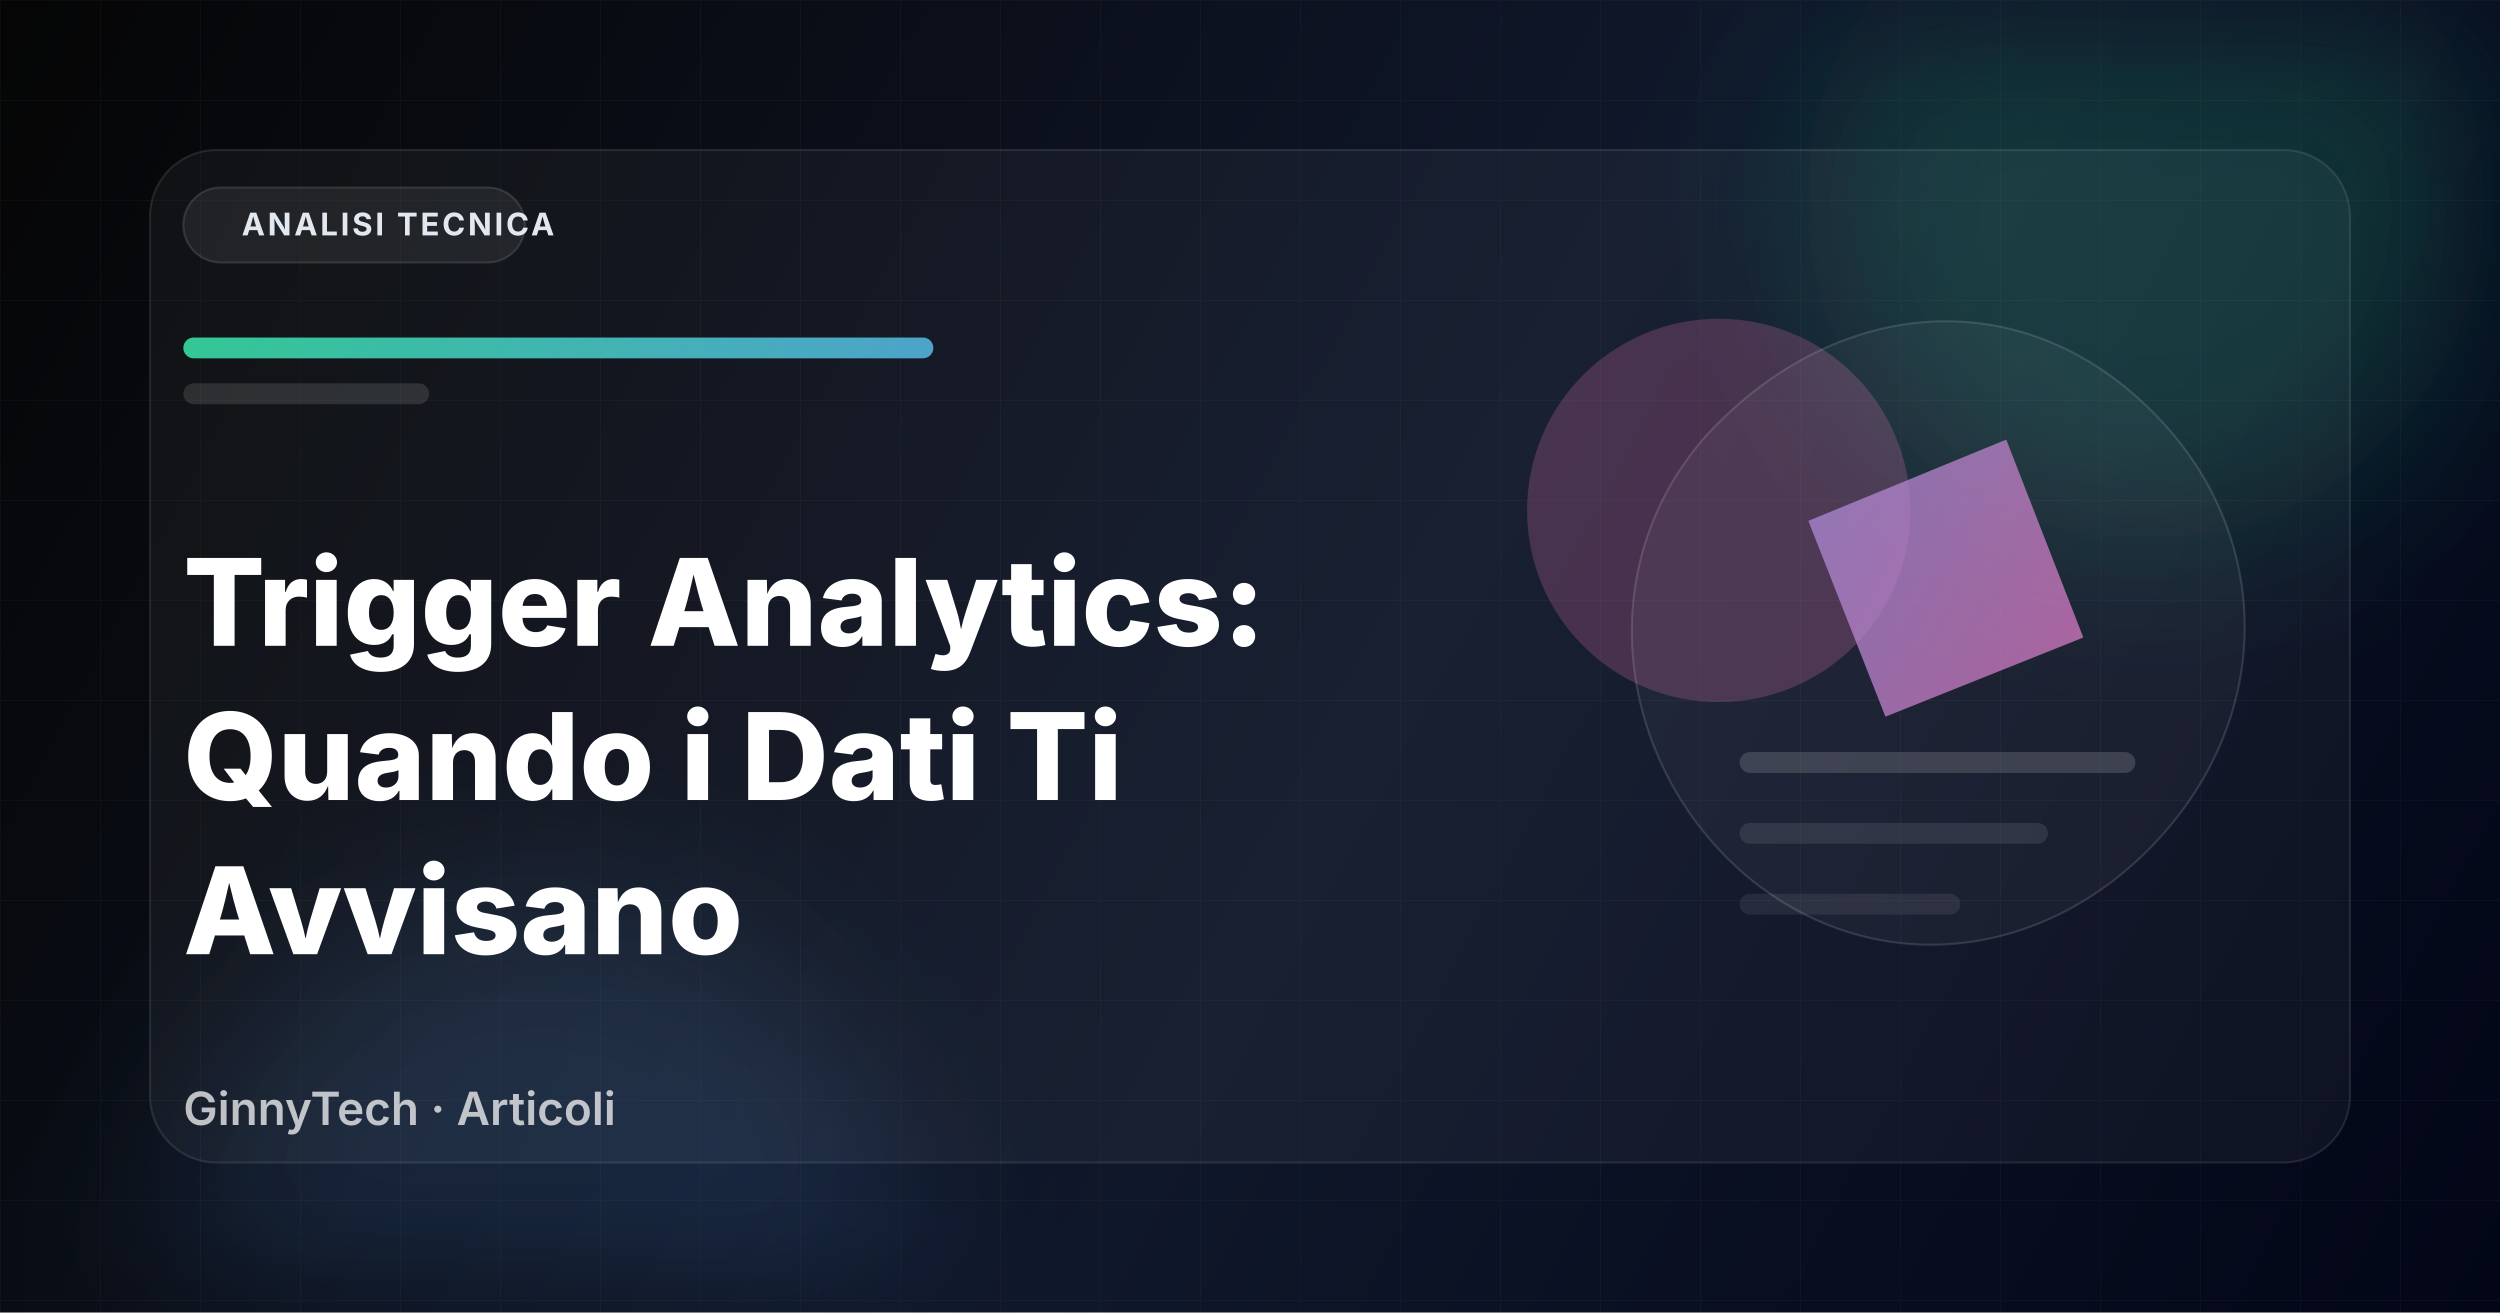
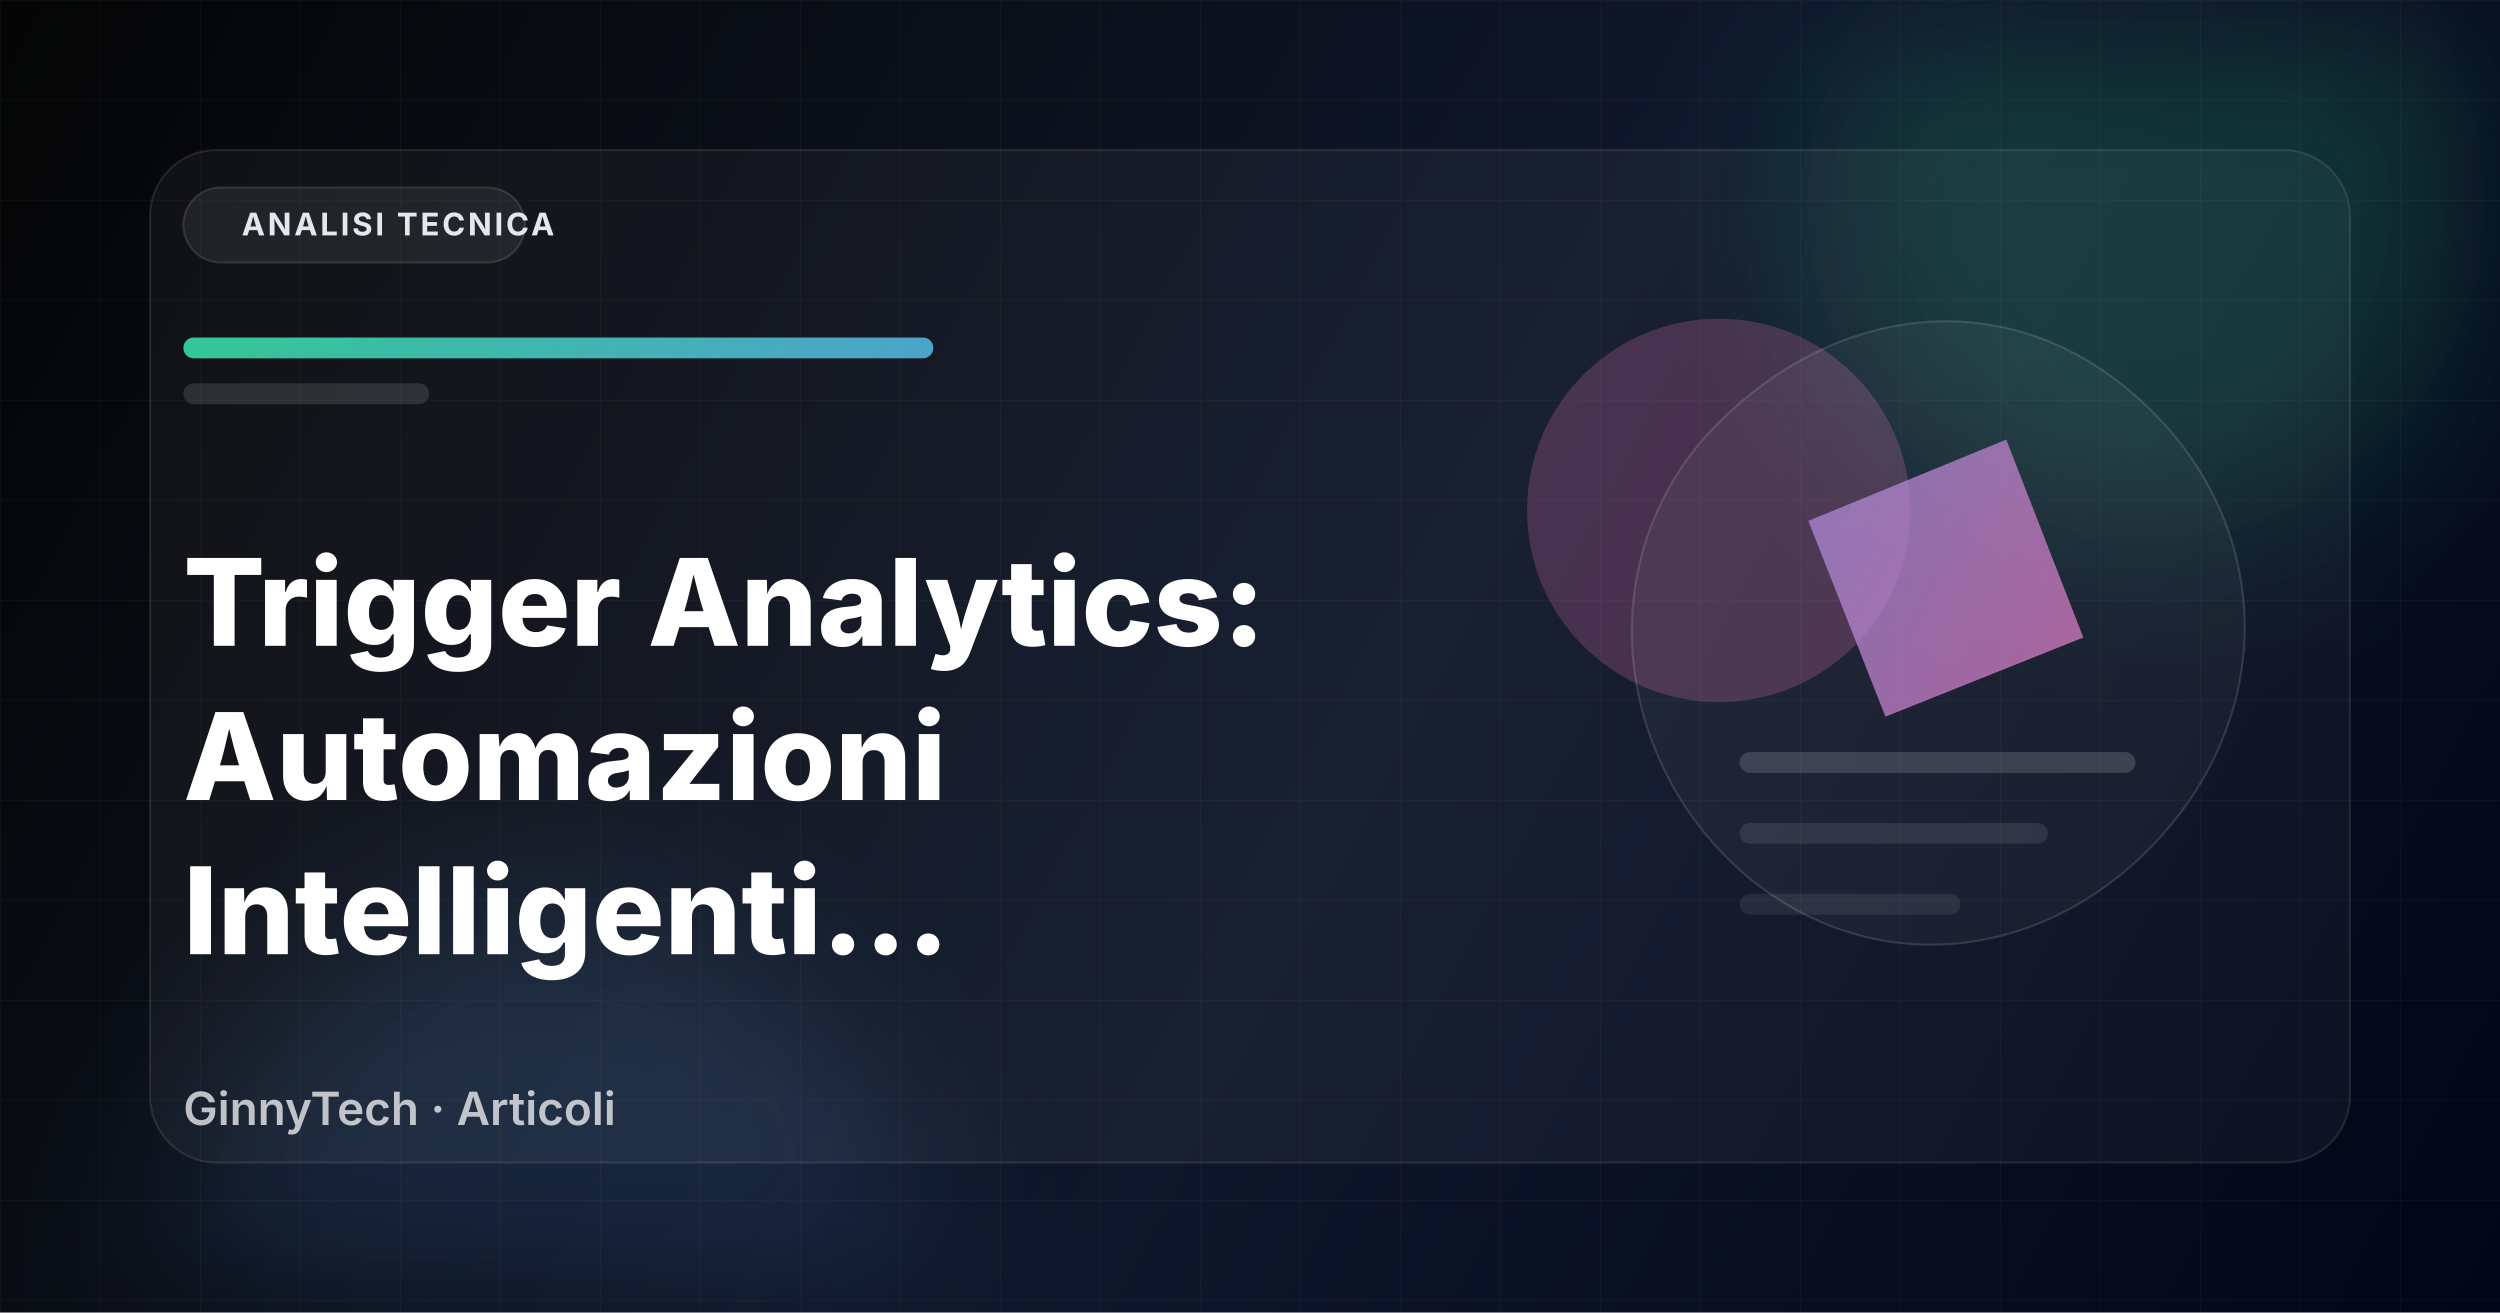
<svg xmlns="http://www.w3.org/2000/svg" width="1200" height="630" viewBox="0 0 1200 630" fill="none">
  <defs>
    <linearGradient id="bg" x1="0" y1="0" x2="1200" y2="630" gradientUnits="userSpaceOnUse">
      <stop offset="0" stop-color="#050505" />
      <stop offset="0.55" stop-color="#0f172a" />
      <stop offset="1" stop-color="#020617" />
    </linearGradient>
    <linearGradient id="accent" x1="110" y1="80" x2="980" y2="540" gradientUnits="userSpaceOnUse">
      <stop offset="0" stop-color="#34d399" stop-opacity="0.95" />
      <stop offset="0.5" stop-color="#60a5fa" stop-opacity="0.88" />
      <stop offset="1" stop-color="#f472b6" stop-opacity="0.9" />
    </linearGradient>
    <filter id="blur" x="-40%" y="-40%" width="180%" height="180%">
      <feGaussianBlur stdDeviation="42" />
    </filter>
    <pattern id="grid" width="48" height="48" patternUnits="userSpaceOnUse">
      <path d="M48 0H0V48" stroke="rgba(255,255,255,0.08)" stroke-width="1" />
    </pattern>
  </defs>
  <rect width="1200" height="630" fill="url(#bg)" />
  <rect width="1200" height="630" fill="url(#grid)" opacity="0.35" />
  <circle cx="1030" cy="96" r="162" fill="#34d399" fill-opacity="0.18" filter="url(#blur)" />
  <circle cx="260" cy="610" r="180" fill="#60a5fa" fill-opacity="0.14" filter="url(#blur)" />
  <circle cx="825" cy="245" r="92" fill="#f472b6" fill-opacity="0.22" />
  <rect x="72" y="72" width="1056" height="486" rx="32" fill="rgba(255,255,255,0.04)" stroke="rgba(255,255,255,0.10)" />
  <rect x="88" y="90" width="164" height="36" rx="18" fill="rgba(255,255,255,0.07)" stroke="rgba(255,255,255,0.12)" />
  <text x="116" y="113" font-family="Inter, Arial, sans-serif" font-size="15" font-weight="700" letter-spacing="1.3" fill="#e2e8f0">ANALISI TECNICA</text>
  <rect x="88" y="162" width="360" height="10" rx="5" fill="url(#accent)" />
  <rect x="88" y="184" width="118" height="10" rx="5" fill="rgba(255,255,255,0.12)" />
  <text x="88" y="310" font-family="Inter, Arial, sans-serif" font-size="58" font-weight="800" fill="#ffffff">Trigger Analytics:</text>
-   <text x="88" y="384" font-family="Inter, Arial, sans-serif" font-size="58" font-weight="800" fill="#ffffff">Quando i Dati Ti</text>
-   <text x="88" y="458" font-family="Inter, Arial, sans-serif" font-size="58" font-weight="800" fill="#ffffff">Avvisano</text>
+   <text x="88" y="384" font-family="Inter, Arial, sans-serif" font-size="58" font-weight="800" fill="#ffffff">Automazioni</text>
+   <text x="88" y="458" font-family="Inter, Arial, sans-serif" font-size="58" font-weight="800" fill="#ffffff">Intelligenti...</text>
  <text x="88" y="540" font-family="Inter, Arial, sans-serif" font-size="22" font-weight="600" fill="rgba(255,255,255,0.72)">GinnyTech · Articoli</text>
  <g opacity="0.95">
    <path d="M820 208C880 144 964 136 1025 190C1088 245 1095 332 1042 396C988 461 902 473 839 421C776 368 762 272 820 208Z" fill="rgba(255,255,255,0.04)" stroke="rgba(255,255,255,0.14)" />
    <path d="M868 250L963 211L1000 306L905 344L868 250Z" fill="url(#accent)" fill-opacity="0.88" />
    <path d="M840 366L1020 366" stroke="rgba(255,255,255,0.16)" stroke-width="10" stroke-linecap="round" />
    <path d="M840 400L978 400" stroke="rgba(255,255,255,0.1)" stroke-width="10" stroke-linecap="round" />
    <path d="M840 434L936 434" stroke="rgba(255,255,255,0.08)" stroke-width="10" stroke-linecap="round" />
  </g>
</svg>
